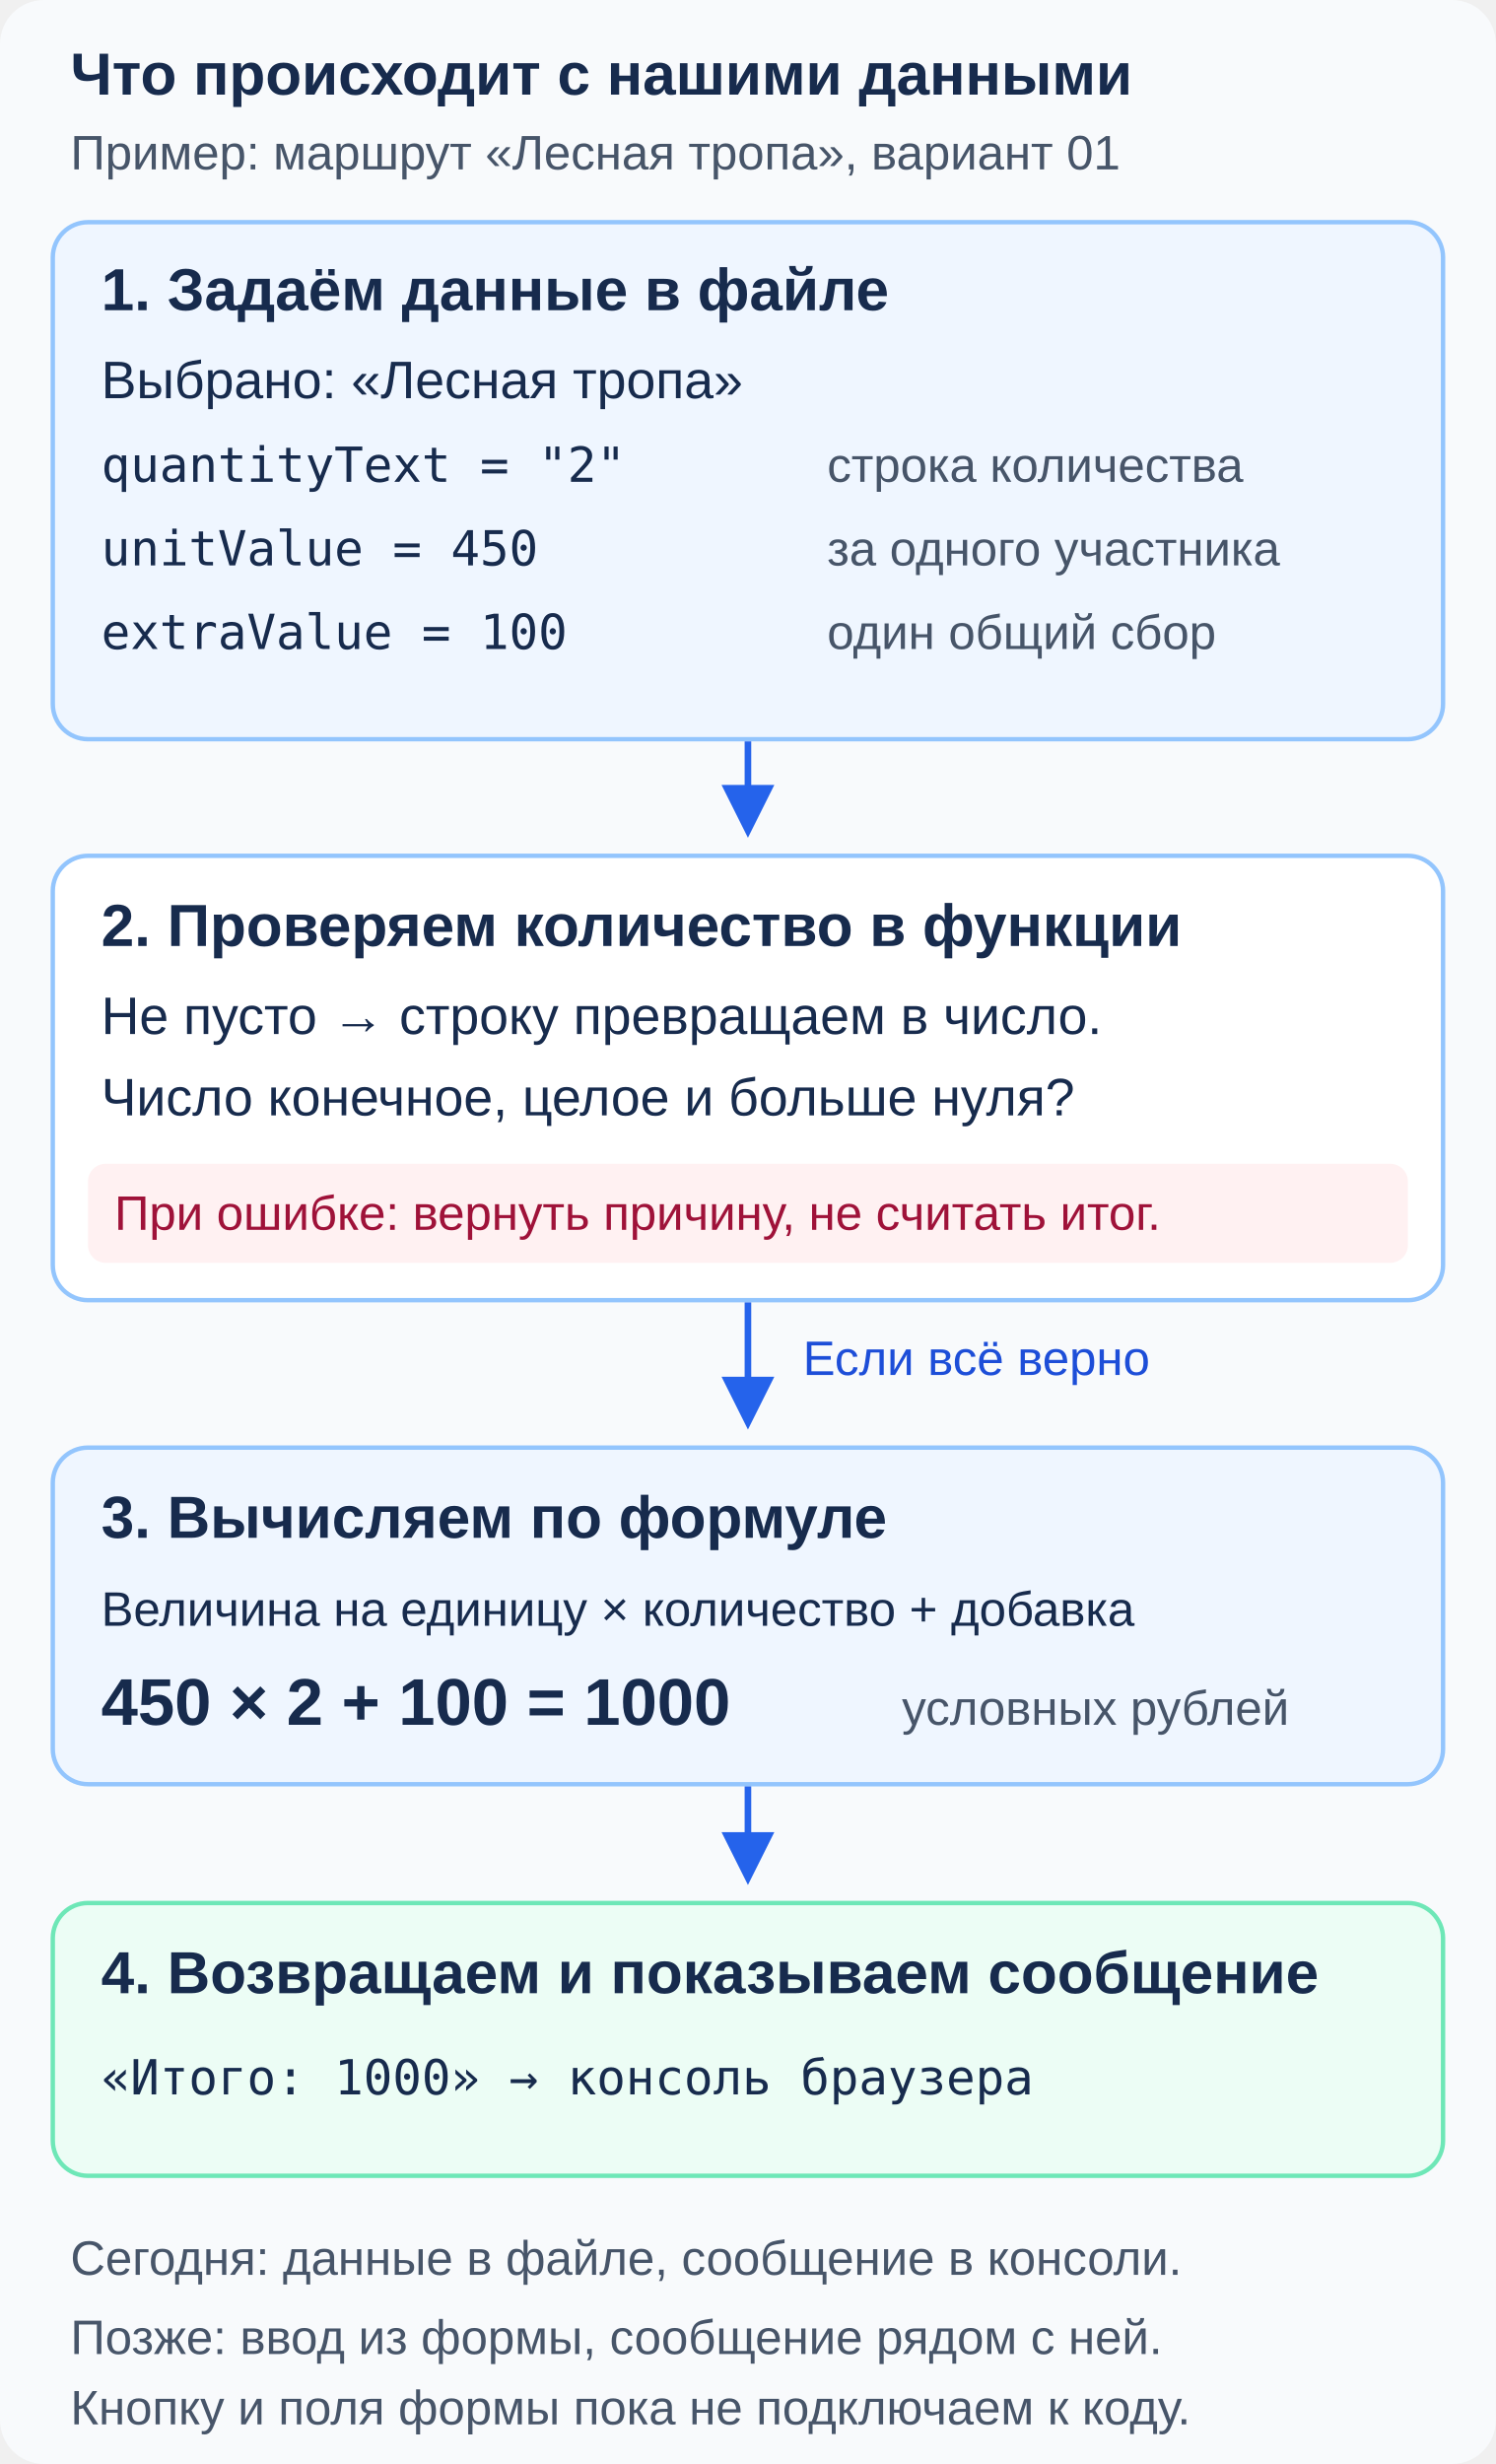
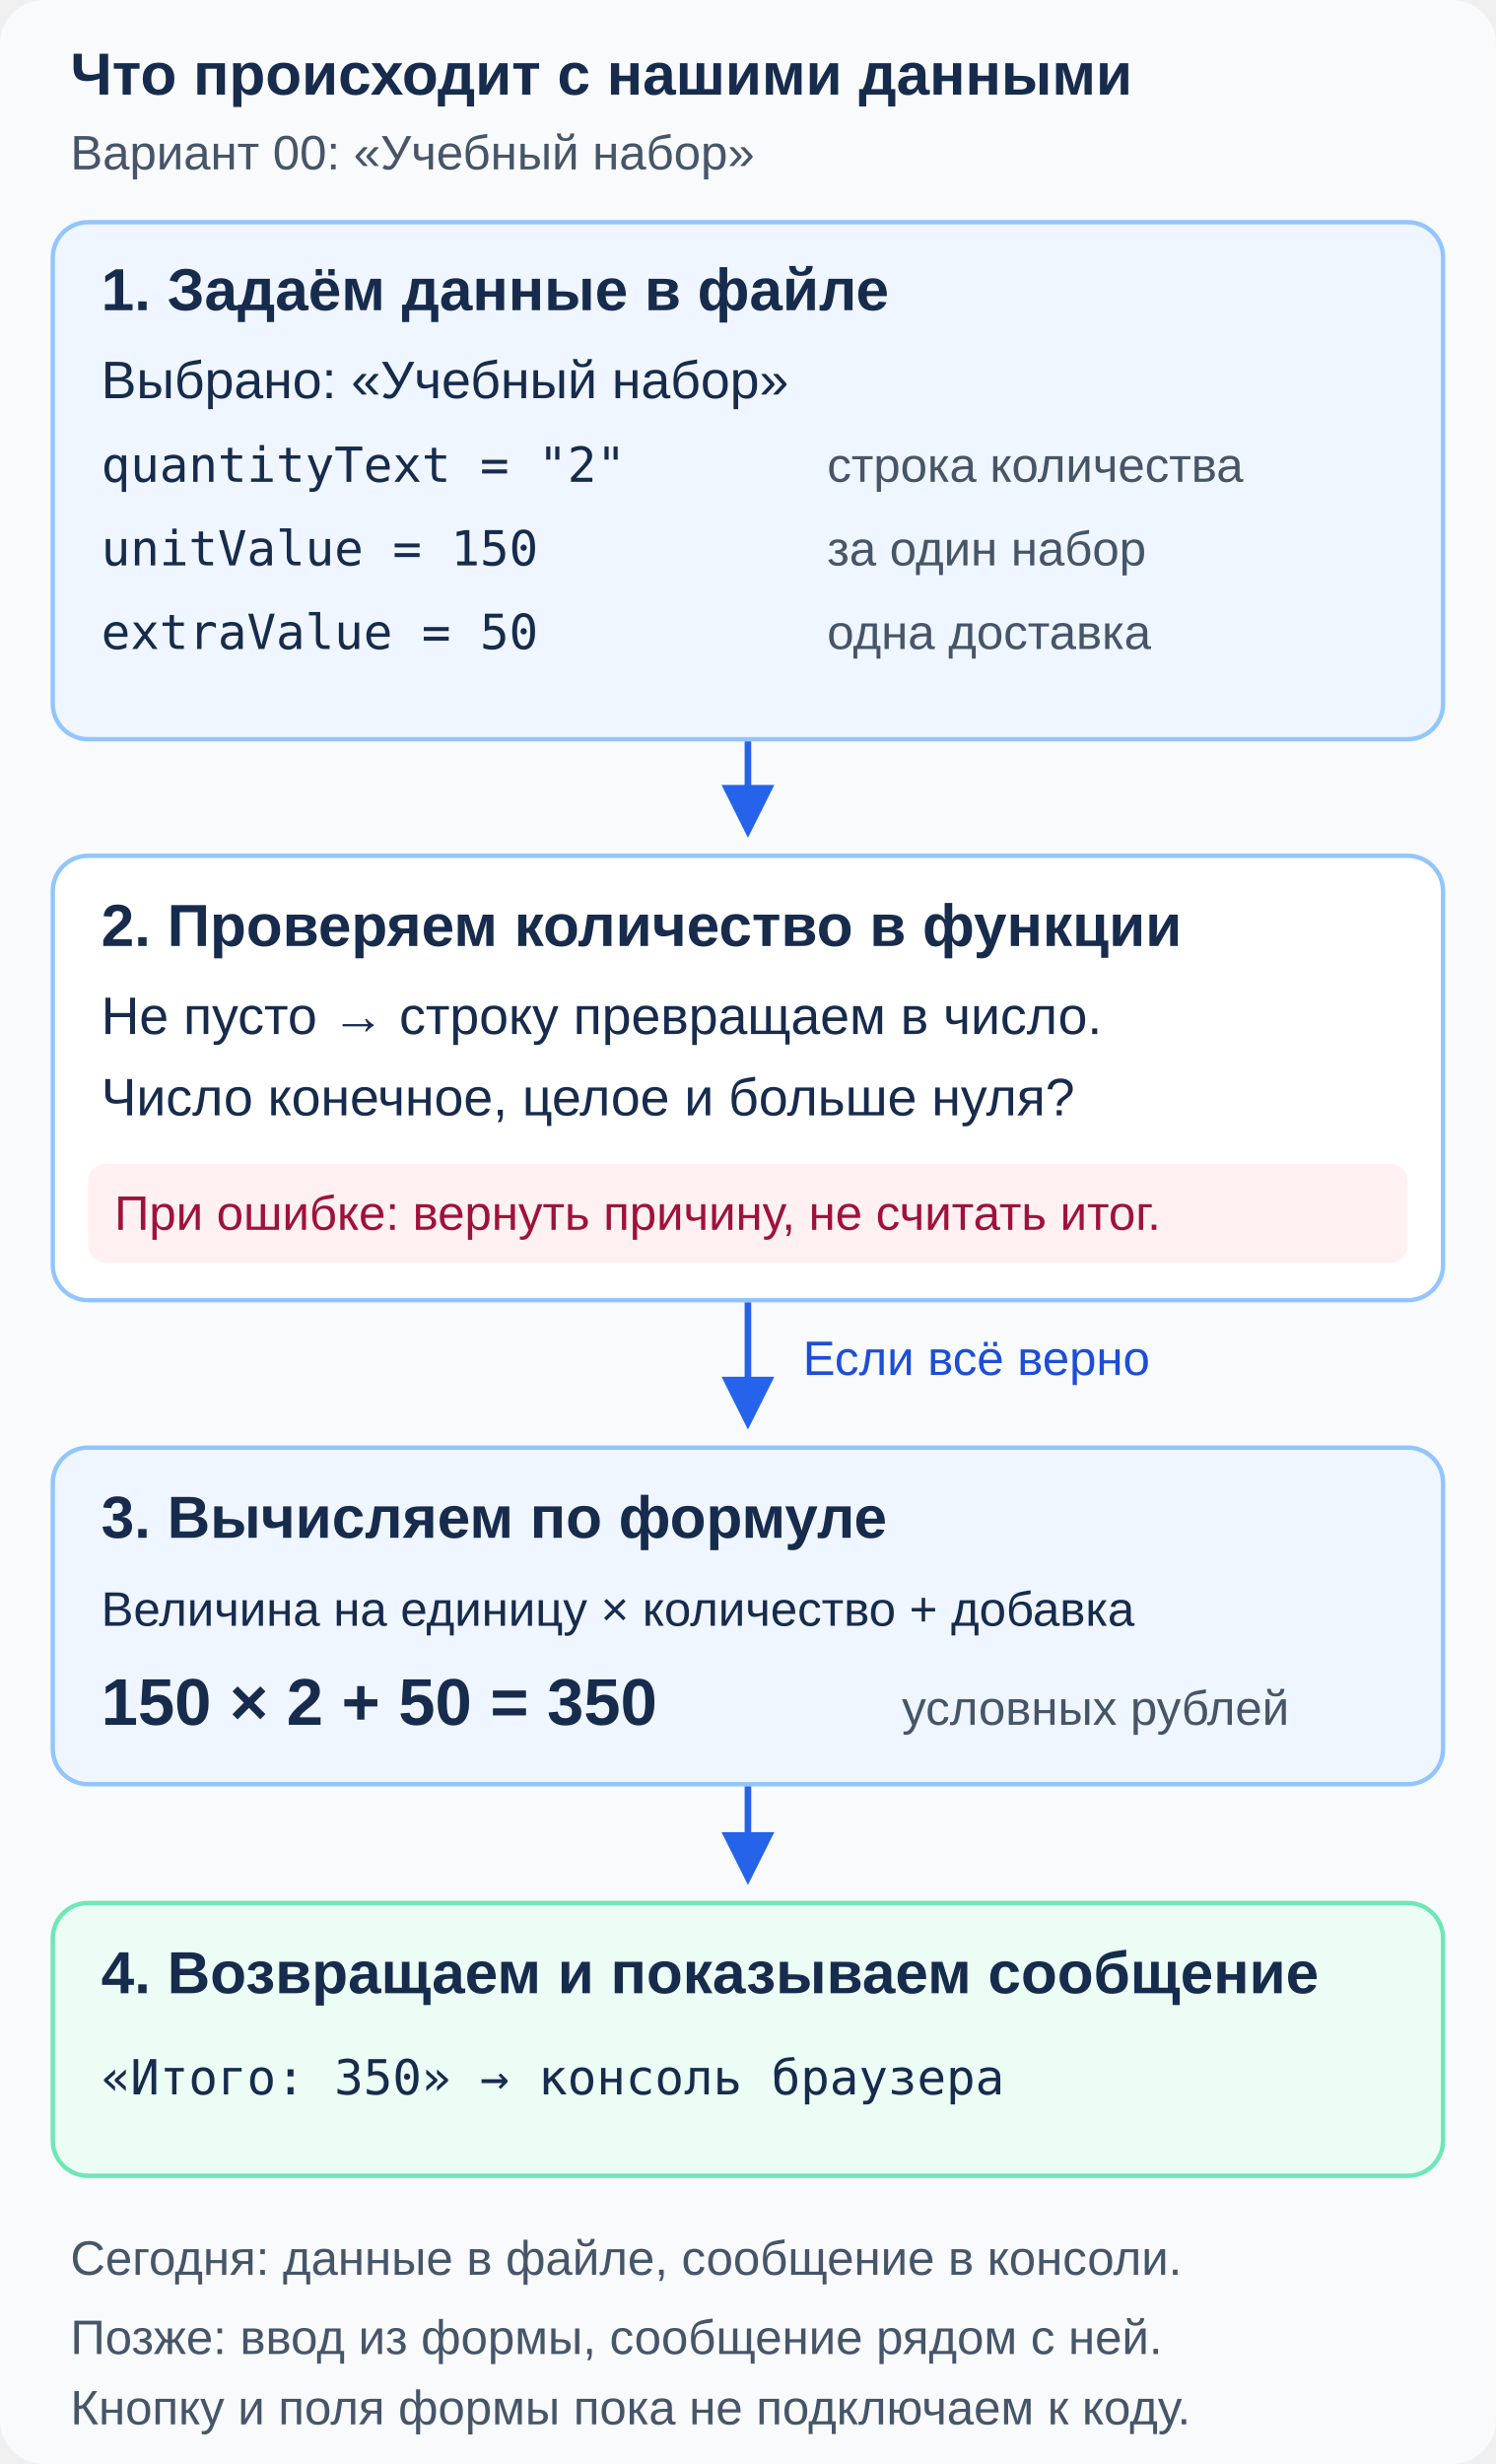
<svg xmlns="http://www.w3.org/2000/svg" width="680" height="1120" viewBox="0 0 680 1120" role="img" aria-labelledby="title desc">
  <defs>
    <marker id="arrow" viewBox="0 0 10 10" refX="8" refY="5" markerWidth="8" markerHeight="8" orient="auto-start-reverse">
      <path d="M0 0 10 5 0 10Z" fill="#2563eb" />
    </marker>
    <style>
      text { font-family: Arial, 'DejaVu Sans', sans-serif; fill: #172b4d; font-size: 24px; }
      .heading { font-size: 27px; font-weight: 700; }
      .small { font-size: 22px; }
      .muted { fill: #475569; }
      .code { font-family: Consolas, 'DejaVu Sans Mono', monospace; font-size: 22px; }
      .arrow { fill: none; stroke: #2563eb; stroke-width: 3; marker-end: url(#arrow); }
    </style>
  </defs>
  <rect width="680" height="1120" rx="20" fill="#f8fafc" />
  <text x="32" y="43" class="heading">Что происходит с нашими данными</text>
-   <text x="32" y="77" class="small muted">Пример: маршрут «Лесная тропа», вариант 01</text>
+   <text x="32" y="77" class="small muted">Вариант 00: «Учебный набор»</text>
  <rect x="24" y="101" width="632" height="235" rx="16" fill="#eff6ff" stroke="#93c5fd" stroke-width="2" />
  <text x="46" y="141" class="heading">1. Задаём данные в файле</text>
-   <text x="46" y="181">Выбрано: «Лесная тропа»</text>
+   <text x="46" y="181">Выбрано: «Учебный набор»</text>
  <text x="46" y="219" class="code">quantityText = "2"</text>
  <text x="376" y="219" class="small muted">строка количества</text>
-   <text x="46" y="257" class="code">unitValue = 450</text>
-   <text x="376" y="257" class="small muted">за одного участника</text>
-   <text x="46" y="295" class="code">extraValue = 100</text>
-   <text x="376" y="295" class="small muted">один общий сбор</text>
+   <text x="46" y="257" class="code">unitValue = 150</text>
+   <text x="376" y="257" class="small muted">за один набор</text>
+   <text x="46" y="295" class="code">extraValue = 50</text>
+   <text x="376" y="295" class="small muted">одна доставка</text>
  <path d="M340 337V376" class="arrow" />
  <rect x="24" y="389" width="632" height="202" rx="16" fill="#ffffff" stroke="#93c5fd" stroke-width="2" />
  <text x="46" y="430" class="heading">2. Проверяем количество в функции</text>
  <text x="46" y="470">Не пусто → строку превращаем в число.</text>
  <text x="46" y="507">Число конечное, целое и больше нуля?</text>
  <rect x="40" y="529" width="600" height="45" rx="8" fill="#fff1f2" />
  <text x="52" y="559" class="small" style="fill:#9f1239">При ошибке: вернуть причину, не считать итог.</text>
  <path d="M340 592V645" class="arrow" />
  <text x="365" y="625" class="small" style="fill:#1d4ed8">Если всё верно</text>
  <rect x="24" y="658" width="632" height="153" rx="16" fill="#eff6ff" stroke="#93c5fd" stroke-width="2" />
  <text x="46" y="699" class="heading">3. Вычисляем по формуле</text>
  <text x="46" y="739" class="small">Величина на единицу × количество + добавка</text>
-   <text x="46" y="784" style="font-size:30px;font-weight:700">450 × 2 + 100 = 1000</text>
+   <text x="46" y="784" style="font-size:30px;font-weight:700">150 × 2 + 50 = 350</text>
  <text x="410" y="784" class="small muted">условных рублей</text>
  <path d="M340 812V852" class="arrow" />
  <rect x="24" y="865" width="632" height="124" rx="16" fill="#ecfdf5" stroke="#6ee7b7" stroke-width="2" />
  <text x="46" y="906" class="heading">4. Возвращаем и показываем сообщение</text>
-   <text x="46" y="952" class="code">«Итого: 1000» → консоль браузера</text>
+   <text x="46" y="952" class="code">«Итого: 350» → консоль браузера</text>
  <text x="32" y="1034" class="small muted">Сегодня: данные в файле, сообщение в консоли.</text>
  <text x="32" y="1070" class="small muted">Позже: ввод из формы, сообщение рядом с ней.</text>
  <text x="32" y="1102" class="small muted">Кнопку и поля формы пока не подключаем к коду.</text>
</svg>
